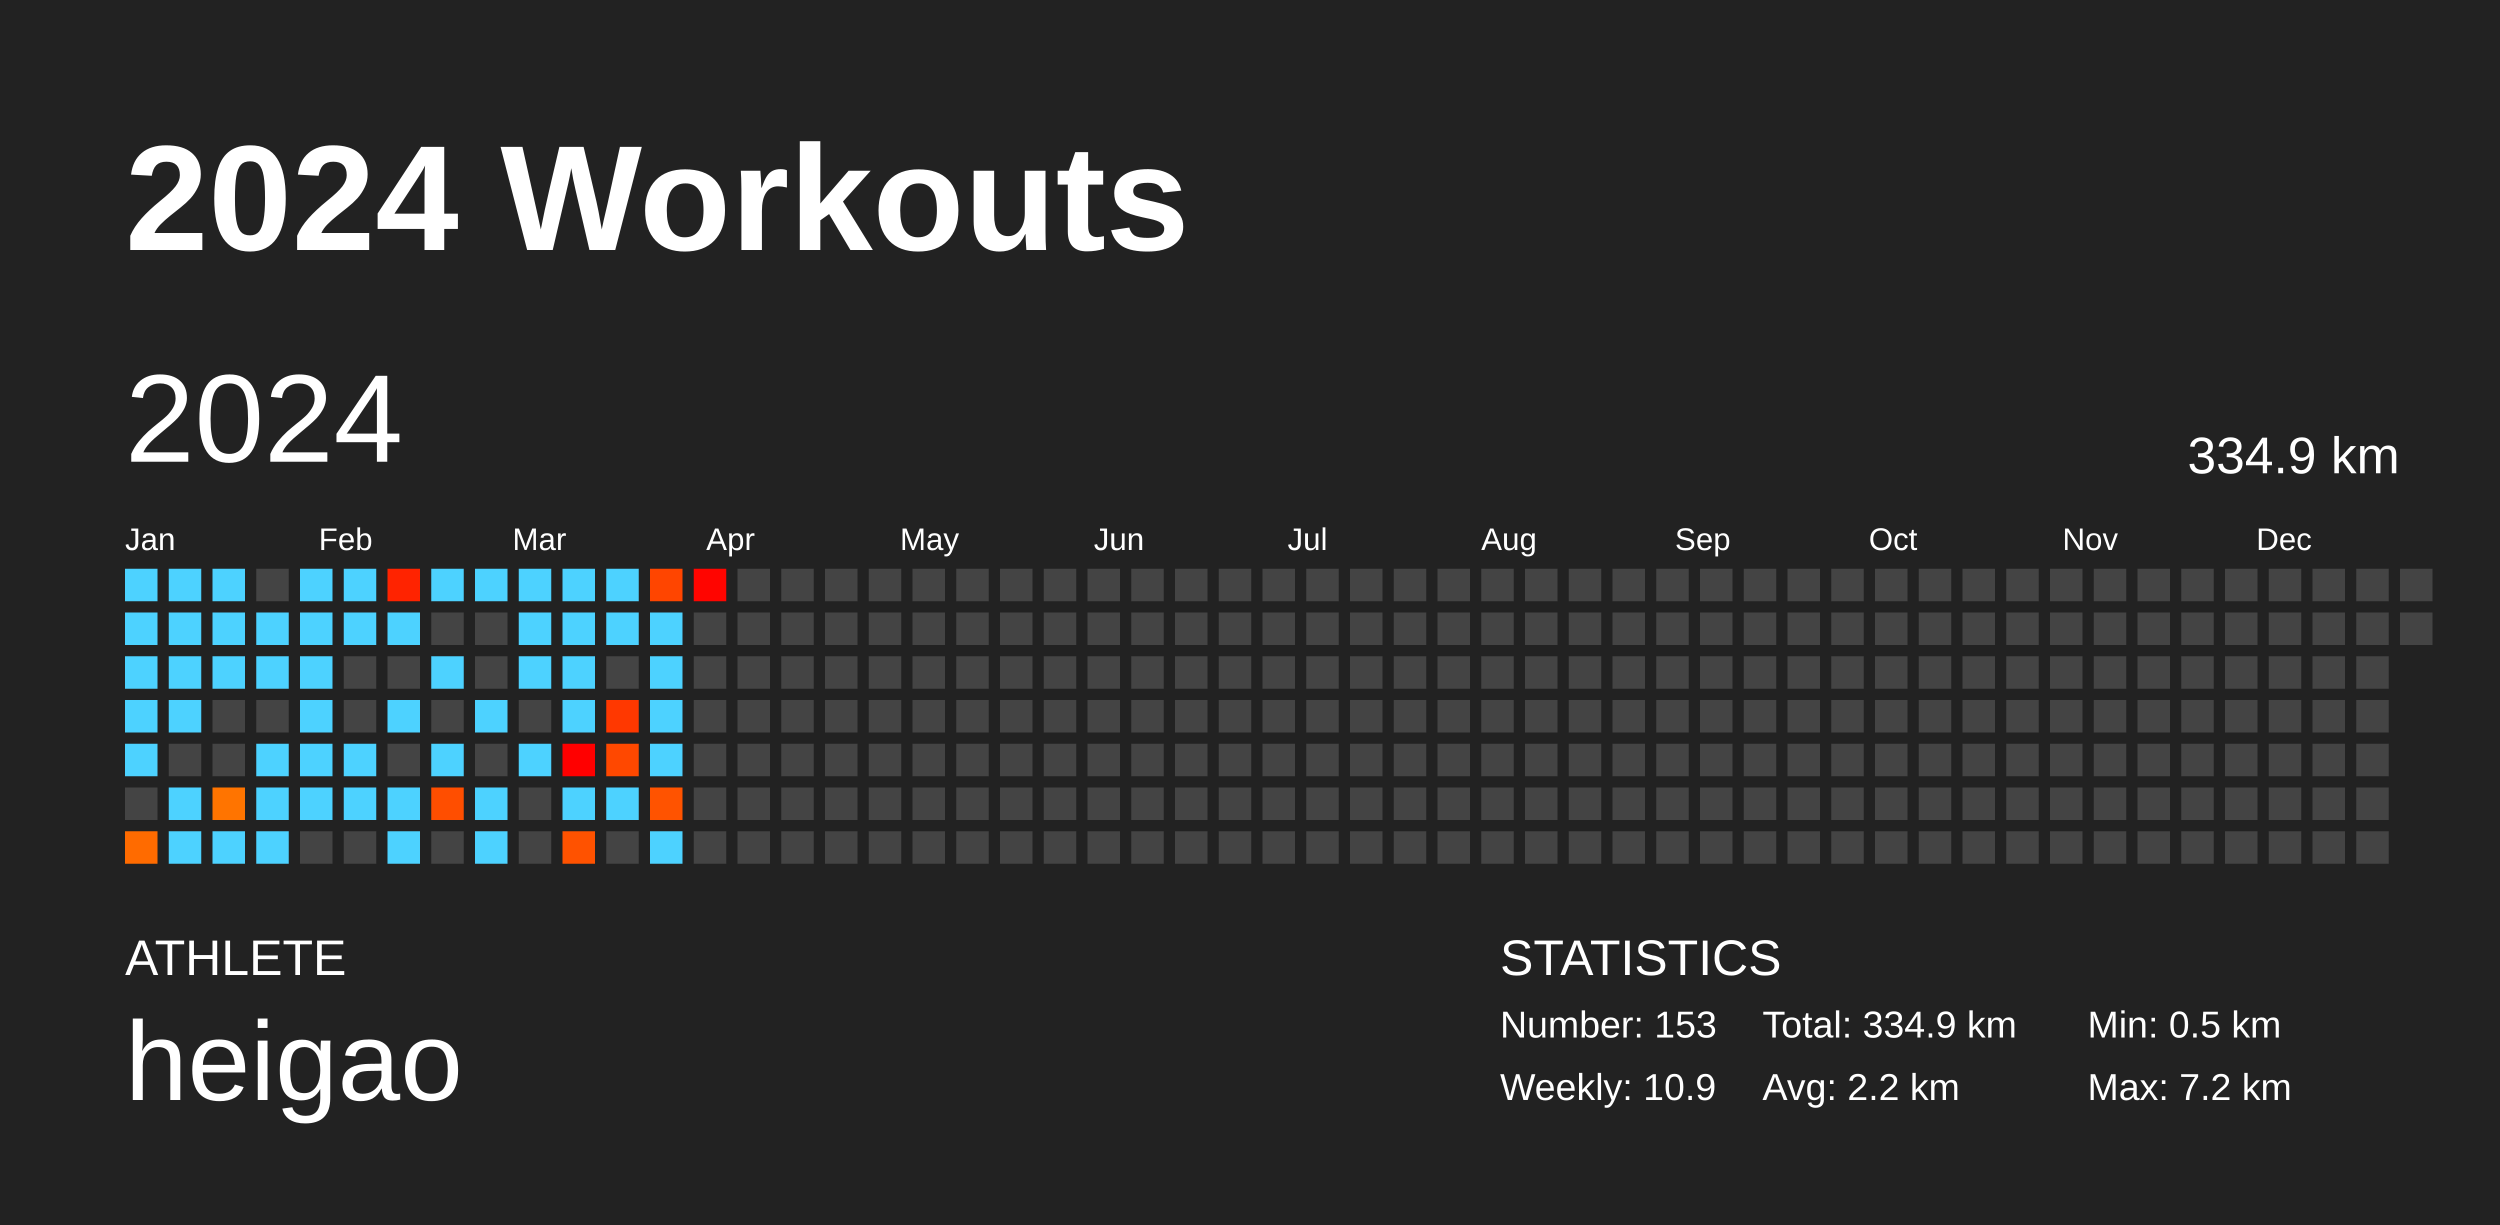
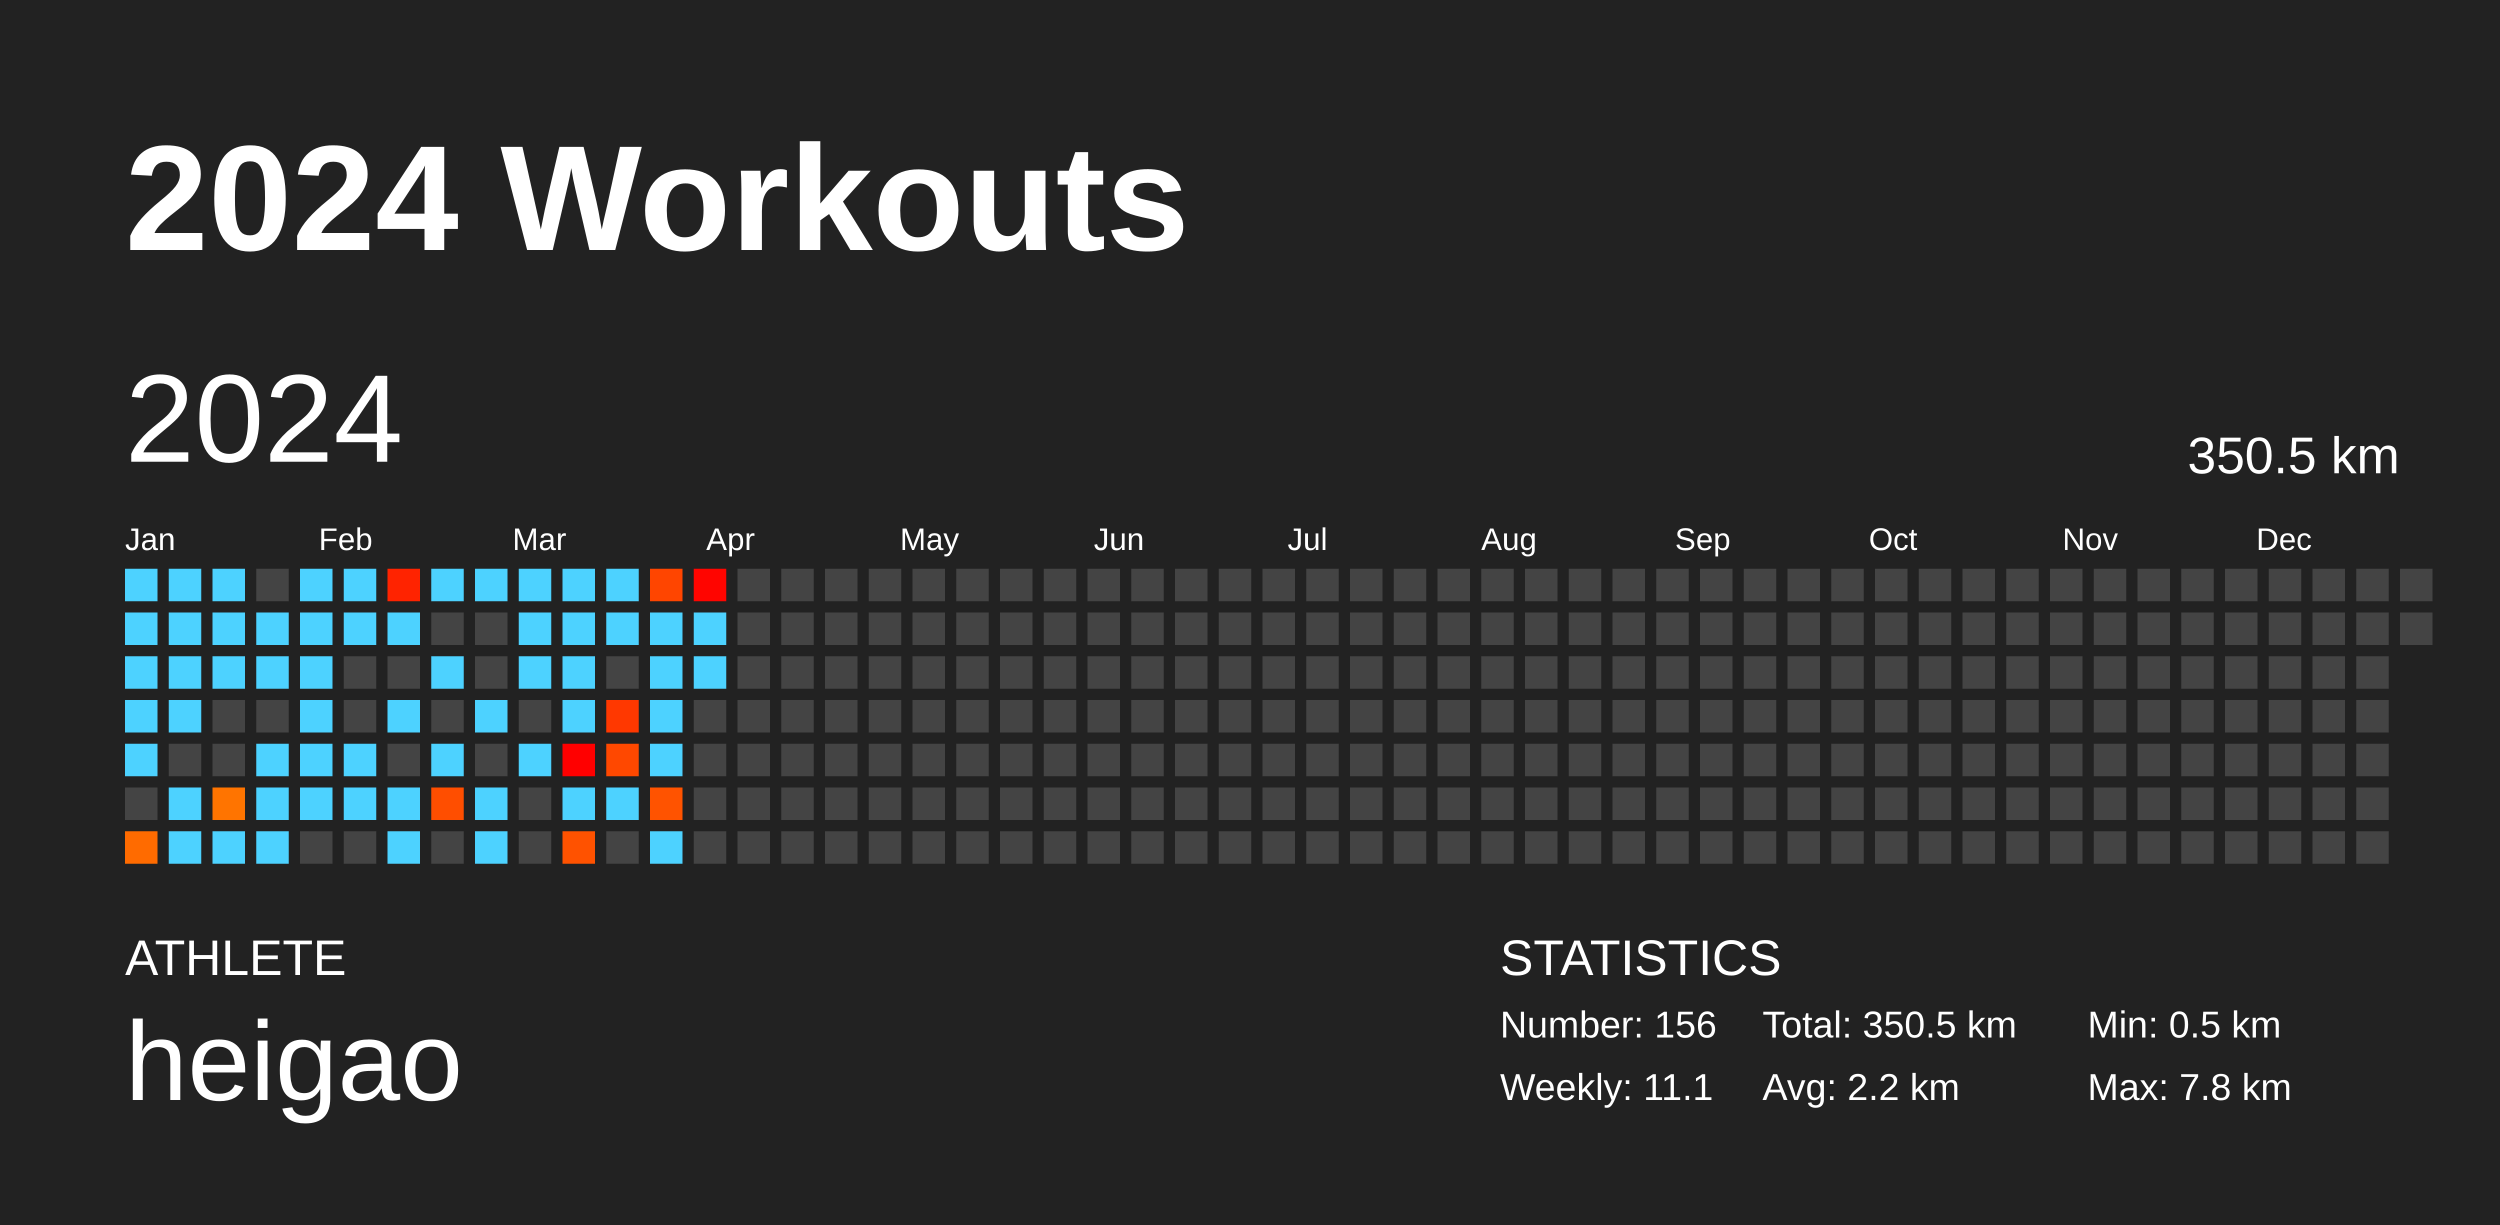
<svg xmlns="http://www.w3.org/2000/svg" baseProfile="full" height="98mm" version="1.1" viewBox="0,0,200,98" width="200mm">
  <defs />
  <rect fill="#222222" height="98" width="200" x="0" y="0" />
  <text fill="#FFFFFF" style="font-size:12px; font-family:Arial; font-weight:bold;" x="10" y="20">2024 Workouts</text>
  <text fill="#FFFFFF" style="font-size:4px; font-family:Arial" x="10" y="78">ATHLETE</text>
  <text fill="#FFFFFF" style="font-size:9px; font-family:Arial" x="10" y="88">heigao</text>
  <text fill="#FFFFFF" style="font-size:4px; font-family:Arial" x="120" y="78">STATISTICS</text>
-   <text fill="#FFFFFF" style="font-size:3px; font-family:Arial" x="120" y="83">Number: 153</text>
-   <text fill="#FFFFFF" style="font-size:3px; font-family:Arial" x="120" y="88">Weekly: 10.9</text>
-   <text fill="#FFFFFF" style="font-size:3px; font-family:Arial" x="141" y="83">Total: 334.9 km</text>
+   <text fill="#FFFFFF" style="font-size:3px; font-family:Arial" x="120" y="83">Number: 156</text>
+   <text fill="#FFFFFF" style="font-size:3px; font-family:Arial" x="120" y="88">Weekly: 11.1</text>
+   <text fill="#FFFFFF" style="font-size:3px; font-family:Arial" x="141" y="83">Total: 350.5 km</text>
  <text fill="#FFFFFF" style="font-size:3px; font-family:Arial" x="141" y="88">Avg: 2.2 km</text>
  <text fill="#FFFFFF" style="font-size:3px; font-family:Arial" x="167" y="83">Min: 0.5 km</text>
-   <text fill="#FFFFFF" style="font-size:3px; font-family:Arial" x="167" y="88">Max: 7.2 km</text>
+   <text fill="#FFFFFF" style="font-size:3px; font-family:Arial" x="167" y="88">Max: 7.8 km</text>
  <text dominant-baseline="hanging" fill="#FFFFFF" style="font-size:10.0px; font-family:Arial;" x="10" y="30">2024</text>
-   <text dominant-baseline="hanging" fill="#FFFFFF" style="font-size:4.125px; font-family:Arial;" x="175" y="35">334.9 km</text>
+   <text dominant-baseline="hanging" fill="#FFFFFF" style="font-size:4.125px; font-family:Arial;" x="175" y="35">350.5 km</text>
  <text fill="#FFFFFF" style="font-size:2.5px; font-family:Arial" x="10.0" y="44">Jan</text>
  <text fill="#FFFFFF" style="font-size:2.5px; font-family:Arial" x="25.5" y="44">Feb</text>
  <text fill="#FFFFFF" style="font-size:2.5px; font-family:Arial" x="41.0" y="44">Mar</text>
  <text fill="#FFFFFF" style="font-size:2.5px; font-family:Arial" x="56.5" y="44">Apr</text>
  <text fill="#FFFFFF" style="font-size:2.5px; font-family:Arial" x="72.0" y="44">May</text>
  <text fill="#FFFFFF" style="font-size:2.5px; font-family:Arial" x="87.5" y="44">Jun</text>
  <text fill="#FFFFFF" style="font-size:2.5px; font-family:Arial" x="103.0" y="44">Jul</text>
  <text fill="#FFFFFF" style="font-size:2.5px; font-family:Arial" x="118.5" y="44">Aug</text>
  <text fill="#FFFFFF" style="font-size:2.5px; font-family:Arial" x="134.0" y="44">Sep</text>
  <text fill="#FFFFFF" style="font-size:2.5px; font-family:Arial" x="149.5" y="44">Oct</text>
  <text fill="#FFFFFF" style="font-size:2.5px; font-family:Arial" x="165.0" y="44">Nov</text>
  <text fill="#FFFFFF" style="font-size:2.5px; font-family:Arial" x="180.5" y="44">Dec</text>
  <rect fill="#4dd2ff" height="2.6" width="2.6" x="10.0" y="45.5" />
  <rect fill="#4dd2ff" height="2.6" width="2.6" x="10.0" y="49.0" />
  <rect fill="#4dd2ff" height="2.6" width="2.6" x="10.0" y="52.5" />
  <rect fill="#4dd2ff" height="2.6" width="2.6" x="10.0" y="56.0" />
  <rect fill="#4dd2ff" height="2.6" width="2.6" x="10.0" y="59.5" />
  <rect fill="#444444" height="2.6" width="2.6" x="10.0" y="63.0" />
  <rect fill="#ff6b00" height="2.6" width="2.6" x="10.0" y="66.5" />
  <rect fill="#4dd2ff" height="2.6" width="2.6" x="13.5" y="45.5" />
  <rect fill="#4dd2ff" height="2.6" width="2.6" x="13.5" y="49.0" />
  <rect fill="#4dd2ff" height="2.6" width="2.6" x="13.5" y="52.5" />
  <rect fill="#4dd2ff" height="2.6" width="2.6" x="13.5" y="56.0" />
  <rect fill="#444444" height="2.6" width="2.6" x="13.5" y="59.5" />
  <rect fill="#4dd2ff" height="2.6" width="2.6" x="13.5" y="63.0" />
  <rect fill="#4dd2ff" height="2.6" width="2.6" x="13.5" y="66.5" />
  <rect fill="#4dd2ff" height="2.6" width="2.6" x="17.0" y="45.5" />
  <rect fill="#4dd2ff" height="2.6" width="2.6" x="17.0" y="49.0" />
  <rect fill="#4dd2ff" height="2.6" width="2.6" x="17.0" y="52.5" />
  <rect fill="#444444" height="2.6" width="2.6" x="17.0" y="56.0" />
  <rect fill="#444444" height="2.6" width="2.6" x="17.0" y="59.5" />
  <rect fill="#ff7400" height="2.6" width="2.6" x="17.0" y="63.0" />
  <rect fill="#4dd2ff" height="2.6" width="2.6" x="17.0" y="66.5" />
  <rect fill="#444444" height="2.6" width="2.6" x="20.5" y="45.5" />
  <rect fill="#4dd2ff" height="2.6" width="2.6" x="20.5" y="49.0" />
  <rect fill="#4dd2ff" height="2.6" width="2.6" x="20.5" y="52.5" />
  <rect fill="#444444" height="2.6" width="2.6" x="20.5" y="56.0" />
  <rect fill="#4dd2ff" height="2.6" width="2.6" x="20.5" y="59.5" />
  <rect fill="#4dd2ff" height="2.6" width="2.6" x="20.5" y="63.0" />
  <rect fill="#4dd2ff" height="2.6" width="2.6" x="20.5" y="66.5" />
  <rect fill="#4dd2ff" height="2.6" width="2.6" x="24.0" y="45.5" />
  <rect fill="#4dd2ff" height="2.6" width="2.6" x="24.0" y="49.0" />
  <rect fill="#4dd2ff" height="2.6" width="2.6" x="24.0" y="52.5" />
  <rect fill="#4dd2ff" height="2.6" width="2.6" x="24.0" y="56.0" />
  <rect fill="#4dd2ff" height="2.6" width="2.6" x="24.0" y="59.5" />
  <rect fill="#4dd2ff" height="2.6" width="2.6" x="24.0" y="63.0" />
  <rect fill="#444444" height="2.6" width="2.6" x="24.0" y="66.5" />
  <rect fill="#4dd2ff" height="2.6" width="2.6" x="27.5" y="45.5" />
  <rect fill="#4dd2ff" height="2.6" width="2.6" x="27.5" y="49.0" />
  <rect fill="#444444" height="2.6" width="2.6" x="27.5" y="52.5" />
  <rect fill="#444444" height="2.6" width="2.6" x="27.5" y="56.0" />
  <rect fill="#4dd2ff" height="2.6" width="2.6" x="27.5" y="59.5" />
  <rect fill="#4dd2ff" height="2.6" width="2.6" x="27.5" y="63.0" />
  <rect fill="#444444" height="2.6" width="2.6" x="27.5" y="66.5" />
  <rect fill="#ff2300" height="2.6" width="2.6" x="31.0" y="45.5" />
  <rect fill="#4dd2ff" height="2.6" width="2.6" x="31.0" y="49.0" />
  <rect fill="#444444" height="2.6" width="2.6" x="31.0" y="52.5" />
  <rect fill="#4dd2ff" height="2.6" width="2.6" x="31.0" y="56.0" />
  <rect fill="#444444" height="2.6" width="2.6" x="31.0" y="59.5" />
  <rect fill="#4dd2ff" height="2.6" width="2.6" x="31.0" y="63.0" />
  <rect fill="#4dd2ff" height="2.6" width="2.6" x="31.0" y="66.5" />
  <rect fill="#4dd2ff" height="2.6" width="2.6" x="34.5" y="45.5" />
  <rect fill="#444444" height="2.6" width="2.6" x="34.5" y="49.0" />
  <rect fill="#4dd2ff" height="2.6" width="2.6" x="34.5" y="52.5" />
  <rect fill="#444444" height="2.6" width="2.6" x="34.5" y="56.0" />
  <rect fill="#4dd2ff" height="2.6" width="2.6" x="34.5" y="59.5" />
  <rect fill="#ff4e00" height="2.6" width="2.6" x="34.5" y="63.0" />
  <rect fill="#444444" height="2.6" width="2.6" x="34.5" y="66.5" />
  <rect fill="#4dd2ff" height="2.6" width="2.6" x="38.0" y="45.5" />
  <rect fill="#444444" height="2.6" width="2.6" x="38.0" y="49.0" />
  <rect fill="#444444" height="2.6" width="2.6" x="38.0" y="52.5" />
  <rect fill="#4dd2ff" height="2.6" width="2.6" x="38.0" y="56.0" />
  <rect fill="#444444" height="2.6" width="2.6" x="38.0" y="59.5" />
  <rect fill="#4dd2ff" height="2.6" width="2.6" x="38.0" y="63.0" />
  <rect fill="#4dd2ff" height="2.6" width="2.6" x="38.0" y="66.5" />
  <rect fill="#4dd2ff" height="2.6" width="2.6" x="41.5" y="45.5" />
  <rect fill="#4dd2ff" height="2.6" width="2.6" x="41.5" y="49.0" />
  <rect fill="#4dd2ff" height="2.6" width="2.6" x="41.5" y="52.5" />
  <rect fill="#444444" height="2.6" width="2.6" x="41.5" y="56.0" />
  <rect fill="#4dd2ff" height="2.6" width="2.6" x="41.5" y="59.5" />
  <rect fill="#444444" height="2.6" width="2.6" x="41.5" y="63.0" />
  <rect fill="#444444" height="2.6" width="2.6" x="41.5" y="66.5" />
  <rect fill="#4dd2ff" height="2.6" width="2.6" x="45.0" y="45.5" />
  <rect fill="#4dd2ff" height="2.6" width="2.6" x="45.0" y="49.0" />
  <rect fill="#4dd2ff" height="2.6" width="2.6" x="45.0" y="52.5" />
  <rect fill="#4dd2ff" height="2.6" width="2.6" x="45.0" y="56.0" />
  <rect fill="#ff0000" height="2.6" width="2.6" x="45.0" y="59.5" />
  <rect fill="#4dd2ff" height="2.6" width="2.6" x="45.0" y="63.0" />
  <rect fill="#ff5200" height="2.6" width="2.6" x="45.0" y="66.5" />
  <rect fill="#4dd2ff" height="2.6" width="2.6" x="48.5" y="45.5" />
  <rect fill="#4dd2ff" height="2.6" width="2.6" x="48.5" y="49.0" />
  <rect fill="#444444" height="2.6" width="2.6" x="48.5" y="52.5" />
  <rect fill="#ff3800" height="2.6" width="2.6" x="48.5" y="56.0" />
  <rect fill="#ff4800" height="2.6" width="2.6" x="48.5" y="59.5" />
  <rect fill="#4dd2ff" height="2.6" width="2.6" x="48.5" y="63.0" />
  <rect fill="#444444" height="2.6" width="2.6" x="48.5" y="66.5" />
  <rect fill="#ff4500" height="2.6" width="2.6" x="52.0" y="45.5" />
  <rect fill="#4dd2ff" height="2.6" width="2.6" x="52.0" y="49.0" />
  <rect fill="#4dd2ff" height="2.6" width="2.6" x="52.0" y="52.5" />
  <rect fill="#4dd2ff" height="2.6" width="2.6" x="52.0" y="56.0" />
  <rect fill="#4dd2ff" height="2.6" width="2.6" x="52.0" y="59.5" />
  <rect fill="#ff5300" height="2.6" width="2.6" x="52.0" y="63.0" />
  <rect fill="#4dd2ff" height="2.6" width="2.6" x="52.0" y="66.5" />
  <rect fill="#ff0500" height="2.6" width="2.6" x="55.5" y="45.5" />
-   <rect fill="#444444" height="2.6" width="2.6" x="55.5" y="49.0" />
-   <rect fill="#444444" height="2.6" width="2.6" x="55.5" y="52.5" />
+   <rect fill="#4dd2ff" height="2.6" width="2.6" x="55.5" y="49.0" />
+   <rect fill="#4dd2ff" height="2.6" width="2.6" x="55.5" y="52.5" />
  <rect fill="#444444" height="2.6" width="2.6" x="55.5" y="56.0" />
  <rect fill="#444444" height="2.6" width="2.6" x="55.5" y="59.5" />
  <rect fill="#444444" height="2.6" width="2.6" x="55.5" y="63.0" />
  <rect fill="#444444" height="2.6" width="2.6" x="55.5" y="66.5" />
  <rect fill="#444444" height="2.6" width="2.6" x="59.0" y="45.5" />
  <rect fill="#444444" height="2.6" width="2.6" x="59.0" y="49.0" />
  <rect fill="#444444" height="2.6" width="2.6" x="59.0" y="52.5" />
  <rect fill="#444444" height="2.6" width="2.6" x="59.0" y="56.0" />
  <rect fill="#444444" height="2.6" width="2.6" x="59.0" y="59.5" />
  <rect fill="#444444" height="2.6" width="2.6" x="59.0" y="63.0" />
  <rect fill="#444444" height="2.6" width="2.6" x="59.0" y="66.5" />
  <rect fill="#444444" height="2.6" width="2.6" x="62.5" y="45.5" />
  <rect fill="#444444" height="2.6" width="2.6" x="62.5" y="49.0" />
  <rect fill="#444444" height="2.6" width="2.6" x="62.5" y="52.5" />
  <rect fill="#444444" height="2.6" width="2.6" x="62.5" y="56.0" />
  <rect fill="#444444" height="2.6" width="2.6" x="62.5" y="59.5" />
  <rect fill="#444444" height="2.6" width="2.6" x="62.5" y="63.0" />
  <rect fill="#444444" height="2.6" width="2.6" x="62.5" y="66.5" />
  <rect fill="#444444" height="2.6" width="2.6" x="66.0" y="45.5" />
  <rect fill="#444444" height="2.6" width="2.6" x="66.0" y="49.0" />
  <rect fill="#444444" height="2.6" width="2.6" x="66.0" y="52.5" />
  <rect fill="#444444" height="2.6" width="2.6" x="66.0" y="56.0" />
  <rect fill="#444444" height="2.6" width="2.6" x="66.0" y="59.5" />
  <rect fill="#444444" height="2.6" width="2.6" x="66.0" y="63.0" />
  <rect fill="#444444" height="2.6" width="2.6" x="66.0" y="66.5" />
  <rect fill="#444444" height="2.6" width="2.6" x="69.5" y="45.5" />
  <rect fill="#444444" height="2.6" width="2.6" x="69.5" y="49.0" />
  <rect fill="#444444" height="2.6" width="2.6" x="69.5" y="52.5" />
  <rect fill="#444444" height="2.6" width="2.6" x="69.5" y="56.0" />
  <rect fill="#444444" height="2.6" width="2.6" x="69.5" y="59.5" />
  <rect fill="#444444" height="2.6" width="2.6" x="69.5" y="63.0" />
  <rect fill="#444444" height="2.6" width="2.6" x="69.5" y="66.5" />
  <rect fill="#444444" height="2.6" width="2.6" x="73.0" y="45.5" />
  <rect fill="#444444" height="2.6" width="2.6" x="73.0" y="49.0" />
  <rect fill="#444444" height="2.6" width="2.6" x="73.0" y="52.5" />
  <rect fill="#444444" height="2.6" width="2.6" x="73.0" y="56.0" />
  <rect fill="#444444" height="2.6" width="2.6" x="73.0" y="59.5" />
  <rect fill="#444444" height="2.6" width="2.6" x="73.0" y="63.0" />
  <rect fill="#444444" height="2.6" width="2.6" x="73.0" y="66.5" />
  <rect fill="#444444" height="2.6" width="2.6" x="76.5" y="45.5" />
  <rect fill="#444444" height="2.6" width="2.6" x="76.5" y="49.0" />
  <rect fill="#444444" height="2.6" width="2.6" x="76.5" y="52.5" />
  <rect fill="#444444" height="2.6" width="2.6" x="76.5" y="56.0" />
  <rect fill="#444444" height="2.6" width="2.6" x="76.5" y="59.5" />
  <rect fill="#444444" height="2.6" width="2.6" x="76.5" y="63.0" />
  <rect fill="#444444" height="2.6" width="2.6" x="76.5" y="66.5" />
  <rect fill="#444444" height="2.6" width="2.6" x="80.0" y="45.5" />
  <rect fill="#444444" height="2.6" width="2.6" x="80.0" y="49.0" />
  <rect fill="#444444" height="2.6" width="2.6" x="80.0" y="52.5" />
  <rect fill="#444444" height="2.6" width="2.6" x="80.0" y="56.0" />
  <rect fill="#444444" height="2.6" width="2.6" x="80.0" y="59.5" />
  <rect fill="#444444" height="2.6" width="2.6" x="80.0" y="63.0" />
  <rect fill="#444444" height="2.6" width="2.6" x="80.0" y="66.5" />
  <rect fill="#444444" height="2.6" width="2.6" x="83.5" y="45.5" />
  <rect fill="#444444" height="2.6" width="2.6" x="83.5" y="49.0" />
  <rect fill="#444444" height="2.6" width="2.6" x="83.5" y="52.5" />
  <rect fill="#444444" height="2.6" width="2.6" x="83.5" y="56.0" />
  <rect fill="#444444" height="2.6" width="2.6" x="83.5" y="59.5" />
  <rect fill="#444444" height="2.6" width="2.6" x="83.5" y="63.0" />
  <rect fill="#444444" height="2.6" width="2.6" x="83.5" y="66.5" />
  <rect fill="#444444" height="2.6" width="2.6" x="87.0" y="45.5" />
  <rect fill="#444444" height="2.6" width="2.6" x="87.0" y="49.0" />
  <rect fill="#444444" height="2.6" width="2.6" x="87.0" y="52.5" />
  <rect fill="#444444" height="2.6" width="2.6" x="87.0" y="56.0" />
  <rect fill="#444444" height="2.6" width="2.6" x="87.0" y="59.5" />
  <rect fill="#444444" height="2.6" width="2.6" x="87.0" y="63.0" />
  <rect fill="#444444" height="2.6" width="2.6" x="87.0" y="66.5" />
  <rect fill="#444444" height="2.6" width="2.6" x="90.5" y="45.5" />
  <rect fill="#444444" height="2.6" width="2.6" x="90.5" y="49.0" />
  <rect fill="#444444" height="2.6" width="2.6" x="90.5" y="52.5" />
  <rect fill="#444444" height="2.6" width="2.6" x="90.5" y="56.0" />
  <rect fill="#444444" height="2.6" width="2.6" x="90.5" y="59.5" />
  <rect fill="#444444" height="2.6" width="2.6" x="90.5" y="63.0" />
  <rect fill="#444444" height="2.6" width="2.6" x="90.5" y="66.5" />
  <rect fill="#444444" height="2.6" width="2.6" x="94.0" y="45.5" />
  <rect fill="#444444" height="2.6" width="2.6" x="94.0" y="49.0" />
  <rect fill="#444444" height="2.6" width="2.6" x="94.0" y="52.5" />
  <rect fill="#444444" height="2.6" width="2.6" x="94.0" y="56.0" />
  <rect fill="#444444" height="2.6" width="2.6" x="94.0" y="59.5" />
  <rect fill="#444444" height="2.6" width="2.6" x="94.0" y="63.0" />
  <rect fill="#444444" height="2.6" width="2.6" x="94.0" y="66.5" />
  <rect fill="#444444" height="2.6" width="2.6" x="97.5" y="45.5" />
  <rect fill="#444444" height="2.6" width="2.6" x="97.5" y="49.0" />
  <rect fill="#444444" height="2.6" width="2.6" x="97.5" y="52.5" />
  <rect fill="#444444" height="2.6" width="2.6" x="97.5" y="56.0" />
  <rect fill="#444444" height="2.6" width="2.6" x="97.5" y="59.5" />
  <rect fill="#444444" height="2.6" width="2.6" x="97.5" y="63.0" />
  <rect fill="#444444" height="2.6" width="2.6" x="97.5" y="66.5" />
  <rect fill="#444444" height="2.6" width="2.6" x="101.0" y="45.5" />
  <rect fill="#444444" height="2.6" width="2.6" x="101.0" y="49.0" />
  <rect fill="#444444" height="2.6" width="2.6" x="101.0" y="52.5" />
  <rect fill="#444444" height="2.6" width="2.6" x="101.0" y="56.0" />
  <rect fill="#444444" height="2.6" width="2.6" x="101.0" y="59.5" />
  <rect fill="#444444" height="2.6" width="2.6" x="101.0" y="63.0" />
  <rect fill="#444444" height="2.6" width="2.6" x="101.0" y="66.5" />
  <rect fill="#444444" height="2.6" width="2.6" x="104.5" y="45.5" />
  <rect fill="#444444" height="2.6" width="2.6" x="104.5" y="49.0" />
  <rect fill="#444444" height="2.6" width="2.6" x="104.5" y="52.5" />
  <rect fill="#444444" height="2.6" width="2.6" x="104.5" y="56.0" />
  <rect fill="#444444" height="2.6" width="2.6" x="104.5" y="59.5" />
  <rect fill="#444444" height="2.6" width="2.6" x="104.5" y="63.0" />
  <rect fill="#444444" height="2.6" width="2.6" x="104.5" y="66.5" />
  <rect fill="#444444" height="2.6" width="2.6" x="108.0" y="45.5" />
  <rect fill="#444444" height="2.6" width="2.6" x="108.0" y="49.0" />
  <rect fill="#444444" height="2.6" width="2.6" x="108.0" y="52.5" />
  <rect fill="#444444" height="2.6" width="2.6" x="108.0" y="56.0" />
  <rect fill="#444444" height="2.6" width="2.6" x="108.0" y="59.5" />
  <rect fill="#444444" height="2.6" width="2.6" x="108.0" y="63.0" />
  <rect fill="#444444" height="2.6" width="2.6" x="108.0" y="66.5" />
  <rect fill="#444444" height="2.6" width="2.6" x="111.5" y="45.5" />
  <rect fill="#444444" height="2.6" width="2.6" x="111.5" y="49.0" />
  <rect fill="#444444" height="2.6" width="2.6" x="111.5" y="52.5" />
  <rect fill="#444444" height="2.6" width="2.6" x="111.5" y="56.0" />
  <rect fill="#444444" height="2.6" width="2.6" x="111.5" y="59.5" />
  <rect fill="#444444" height="2.6" width="2.6" x="111.5" y="63.0" />
  <rect fill="#444444" height="2.6" width="2.6" x="111.5" y="66.5" />
  <rect fill="#444444" height="2.6" width="2.6" x="115.0" y="45.5" />
  <rect fill="#444444" height="2.6" width="2.6" x="115.0" y="49.0" />
  <rect fill="#444444" height="2.6" width="2.6" x="115.0" y="52.5" />
  <rect fill="#444444" height="2.6" width="2.6" x="115.0" y="56.0" />
  <rect fill="#444444" height="2.6" width="2.6" x="115.0" y="59.5" />
  <rect fill="#444444" height="2.6" width="2.6" x="115.0" y="63.0" />
  <rect fill="#444444" height="2.6" width="2.6" x="115.0" y="66.5" />
  <rect fill="#444444" height="2.6" width="2.6" x="118.5" y="45.5" />
  <rect fill="#444444" height="2.6" width="2.6" x="118.5" y="49.0" />
  <rect fill="#444444" height="2.6" width="2.6" x="118.5" y="52.5" />
  <rect fill="#444444" height="2.6" width="2.6" x="118.5" y="56.0" />
  <rect fill="#444444" height="2.6" width="2.6" x="118.5" y="59.5" />
  <rect fill="#444444" height="2.6" width="2.6" x="118.5" y="63.0" />
  <rect fill="#444444" height="2.6" width="2.6" x="118.5" y="66.5" />
  <rect fill="#444444" height="2.6" width="2.6" x="122.0" y="45.5" />
  <rect fill="#444444" height="2.6" width="2.6" x="122.0" y="49.0" />
  <rect fill="#444444" height="2.6" width="2.6" x="122.0" y="52.5" />
  <rect fill="#444444" height="2.6" width="2.6" x="122.0" y="56.0" />
  <rect fill="#444444" height="2.6" width="2.6" x="122.0" y="59.5" />
  <rect fill="#444444" height="2.6" width="2.6" x="122.0" y="63.0" />
  <rect fill="#444444" height="2.6" width="2.6" x="122.0" y="66.5" />
  <rect fill="#444444" height="2.6" width="2.6" x="125.5" y="45.5" />
  <rect fill="#444444" height="2.6" width="2.6" x="125.5" y="49.0" />
  <rect fill="#444444" height="2.6" width="2.6" x="125.5" y="52.5" />
  <rect fill="#444444" height="2.6" width="2.6" x="125.5" y="56.0" />
  <rect fill="#444444" height="2.6" width="2.6" x="125.5" y="59.5" />
  <rect fill="#444444" height="2.6" width="2.6" x="125.5" y="63.0" />
  <rect fill="#444444" height="2.6" width="2.6" x="125.5" y="66.5" />
  <rect fill="#444444" height="2.6" width="2.6" x="129.0" y="45.5" />
  <rect fill="#444444" height="2.6" width="2.6" x="129.0" y="49.0" />
  <rect fill="#444444" height="2.6" width="2.6" x="129.0" y="52.5" />
  <rect fill="#444444" height="2.6" width="2.6" x="129.0" y="56.0" />
  <rect fill="#444444" height="2.6" width="2.6" x="129.0" y="59.5" />
  <rect fill="#444444" height="2.6" width="2.6" x="129.0" y="63.0" />
  <rect fill="#444444" height="2.6" width="2.6" x="129.0" y="66.5" />
  <rect fill="#444444" height="2.6" width="2.6" x="132.5" y="45.5" />
  <rect fill="#444444" height="2.6" width="2.6" x="132.5" y="49.0" />
  <rect fill="#444444" height="2.6" width="2.6" x="132.5" y="52.5" />
  <rect fill="#444444" height="2.6" width="2.6" x="132.5" y="56.0" />
  <rect fill="#444444" height="2.6" width="2.6" x="132.5" y="59.5" />
  <rect fill="#444444" height="2.6" width="2.6" x="132.5" y="63.0" />
  <rect fill="#444444" height="2.6" width="2.6" x="132.5" y="66.5" />
  <rect fill="#444444" height="2.6" width="2.6" x="136.0" y="45.5" />
  <rect fill="#444444" height="2.6" width="2.6" x="136.0" y="49.0" />
  <rect fill="#444444" height="2.6" width="2.6" x="136.0" y="52.5" />
  <rect fill="#444444" height="2.6" width="2.6" x="136.0" y="56.0" />
  <rect fill="#444444" height="2.6" width="2.6" x="136.0" y="59.5" />
  <rect fill="#444444" height="2.6" width="2.6" x="136.0" y="63.0" />
  <rect fill="#444444" height="2.6" width="2.6" x="136.0" y="66.5" />
  <rect fill="#444444" height="2.6" width="2.6" x="139.5" y="45.5" />
  <rect fill="#444444" height="2.6" width="2.6" x="139.5" y="49.0" />
  <rect fill="#444444" height="2.6" width="2.6" x="139.5" y="52.5" />
  <rect fill="#444444" height="2.6" width="2.6" x="139.5" y="56.0" />
  <rect fill="#444444" height="2.6" width="2.6" x="139.5" y="59.5" />
  <rect fill="#444444" height="2.6" width="2.6" x="139.5" y="63.0" />
  <rect fill="#444444" height="2.6" width="2.6" x="139.5" y="66.5" />
  <rect fill="#444444" height="2.6" width="2.6" x="143.0" y="45.5" />
  <rect fill="#444444" height="2.6" width="2.6" x="143.0" y="49.0" />
  <rect fill="#444444" height="2.6" width="2.6" x="143.0" y="52.5" />
  <rect fill="#444444" height="2.6" width="2.6" x="143.0" y="56.0" />
  <rect fill="#444444" height="2.6" width="2.6" x="143.0" y="59.5" />
  <rect fill="#444444" height="2.6" width="2.6" x="143.0" y="63.0" />
  <rect fill="#444444" height="2.6" width="2.6" x="143.0" y="66.5" />
  <rect fill="#444444" height="2.6" width="2.6" x="146.5" y="45.5" />
  <rect fill="#444444" height="2.6" width="2.6" x="146.5" y="49.0" />
  <rect fill="#444444" height="2.6" width="2.6" x="146.5" y="52.5" />
  <rect fill="#444444" height="2.6" width="2.6" x="146.5" y="56.0" />
  <rect fill="#444444" height="2.6" width="2.6" x="146.5" y="59.5" />
  <rect fill="#444444" height="2.6" width="2.6" x="146.5" y="63.0" />
  <rect fill="#444444" height="2.6" width="2.6" x="146.5" y="66.5" />
  <rect fill="#444444" height="2.6" width="2.6" x="150.0" y="45.5" />
  <rect fill="#444444" height="2.6" width="2.6" x="150.0" y="49.0" />
  <rect fill="#444444" height="2.6" width="2.6" x="150.0" y="52.5" />
  <rect fill="#444444" height="2.6" width="2.6" x="150.0" y="56.0" />
  <rect fill="#444444" height="2.6" width="2.6" x="150.0" y="59.5" />
  <rect fill="#444444" height="2.6" width="2.6" x="150.0" y="63.0" />
  <rect fill="#444444" height="2.6" width="2.6" x="150.0" y="66.5" />
  <rect fill="#444444" height="2.6" width="2.6" x="153.5" y="45.5" />
  <rect fill="#444444" height="2.6" width="2.6" x="153.5" y="49.0" />
  <rect fill="#444444" height="2.6" width="2.6" x="153.5" y="52.5" />
  <rect fill="#444444" height="2.6" width="2.6" x="153.5" y="56.0" />
  <rect fill="#444444" height="2.6" width="2.6" x="153.5" y="59.5" />
  <rect fill="#444444" height="2.6" width="2.6" x="153.5" y="63.0" />
  <rect fill="#444444" height="2.6" width="2.6" x="153.5" y="66.5" />
  <rect fill="#444444" height="2.6" width="2.6" x="157.0" y="45.5" />
  <rect fill="#444444" height="2.6" width="2.6" x="157.0" y="49.0" />
  <rect fill="#444444" height="2.6" width="2.6" x="157.0" y="52.5" />
  <rect fill="#444444" height="2.6" width="2.6" x="157.0" y="56.0" />
  <rect fill="#444444" height="2.6" width="2.6" x="157.0" y="59.5" />
  <rect fill="#444444" height="2.6" width="2.6" x="157.0" y="63.0" />
  <rect fill="#444444" height="2.6" width="2.6" x="157.0" y="66.5" />
  <rect fill="#444444" height="2.6" width="2.6" x="160.5" y="45.5" />
  <rect fill="#444444" height="2.6" width="2.6" x="160.5" y="49.0" />
  <rect fill="#444444" height="2.6" width="2.6" x="160.5" y="52.5" />
  <rect fill="#444444" height="2.6" width="2.6" x="160.5" y="56.0" />
  <rect fill="#444444" height="2.6" width="2.6" x="160.5" y="59.5" />
  <rect fill="#444444" height="2.6" width="2.6" x="160.5" y="63.0" />
  <rect fill="#444444" height="2.6" width="2.6" x="160.5" y="66.5" />
  <rect fill="#444444" height="2.6" width="2.6" x="164.0" y="45.5" />
  <rect fill="#444444" height="2.6" width="2.6" x="164.0" y="49.0" />
  <rect fill="#444444" height="2.6" width="2.6" x="164.0" y="52.5" />
  <rect fill="#444444" height="2.6" width="2.6" x="164.0" y="56.0" />
  <rect fill="#444444" height="2.6" width="2.6" x="164.0" y="59.5" />
  <rect fill="#444444" height="2.6" width="2.6" x="164.0" y="63.0" />
  <rect fill="#444444" height="2.6" width="2.6" x="164.0" y="66.5" />
  <rect fill="#444444" height="2.6" width="2.6" x="167.5" y="45.5" />
  <rect fill="#444444" height="2.6" width="2.6" x="167.5" y="49.0" />
  <rect fill="#444444" height="2.6" width="2.6" x="167.5" y="52.5" />
  <rect fill="#444444" height="2.6" width="2.6" x="167.5" y="56.0" />
  <rect fill="#444444" height="2.6" width="2.6" x="167.5" y="59.5" />
  <rect fill="#444444" height="2.6" width="2.6" x="167.5" y="63.0" />
  <rect fill="#444444" height="2.6" width="2.6" x="167.5" y="66.5" />
  <rect fill="#444444" height="2.6" width="2.6" x="171.0" y="45.5" />
  <rect fill="#444444" height="2.6" width="2.6" x="171.0" y="49.0" />
  <rect fill="#444444" height="2.6" width="2.6" x="171.0" y="52.5" />
  <rect fill="#444444" height="2.6" width="2.6" x="171.0" y="56.0" />
  <rect fill="#444444" height="2.6" width="2.6" x="171.0" y="59.5" />
  <rect fill="#444444" height="2.6" width="2.6" x="171.0" y="63.0" />
  <rect fill="#444444" height="2.6" width="2.6" x="171.0" y="66.5" />
  <rect fill="#444444" height="2.6" width="2.6" x="174.5" y="45.5" />
  <rect fill="#444444" height="2.6" width="2.6" x="174.5" y="49.0" />
  <rect fill="#444444" height="2.6" width="2.6" x="174.5" y="52.5" />
  <rect fill="#444444" height="2.6" width="2.6" x="174.5" y="56.0" />
  <rect fill="#444444" height="2.6" width="2.6" x="174.5" y="59.5" />
  <rect fill="#444444" height="2.6" width="2.6" x="174.5" y="63.0" />
  <rect fill="#444444" height="2.6" width="2.6" x="174.5" y="66.5" />
  <rect fill="#444444" height="2.6" width="2.6" x="178.0" y="45.5" />
  <rect fill="#444444" height="2.6" width="2.6" x="178.0" y="49.0" />
  <rect fill="#444444" height="2.6" width="2.6" x="178.0" y="52.5" />
  <rect fill="#444444" height="2.6" width="2.6" x="178.0" y="56.0" />
  <rect fill="#444444" height="2.6" width="2.6" x="178.0" y="59.5" />
  <rect fill="#444444" height="2.6" width="2.6" x="178.0" y="63.0" />
  <rect fill="#444444" height="2.6" width="2.6" x="178.0" y="66.5" />
  <rect fill="#444444" height="2.6" width="2.6" x="181.5" y="45.5" />
  <rect fill="#444444" height="2.6" width="2.6" x="181.5" y="49.0" />
  <rect fill="#444444" height="2.6" width="2.6" x="181.5" y="52.5" />
  <rect fill="#444444" height="2.6" width="2.6" x="181.5" y="56.0" />
  <rect fill="#444444" height="2.6" width="2.6" x="181.5" y="59.5" />
  <rect fill="#444444" height="2.6" width="2.6" x="181.5" y="63.0" />
  <rect fill="#444444" height="2.6" width="2.6" x="181.5" y="66.5" />
  <rect fill="#444444" height="2.6" width="2.6" x="185.0" y="45.5" />
  <rect fill="#444444" height="2.6" width="2.6" x="185.0" y="49.0" />
  <rect fill="#444444" height="2.6" width="2.6" x="185.0" y="52.5" />
  <rect fill="#444444" height="2.6" width="2.6" x="185.0" y="56.0" />
  <rect fill="#444444" height="2.6" width="2.6" x="185.0" y="59.5" />
  <rect fill="#444444" height="2.6" width="2.6" x="185.0" y="63.0" />
  <rect fill="#444444" height="2.6" width="2.6" x="185.0" y="66.5" />
  <rect fill="#444444" height="2.6" width="2.6" x="188.5" y="45.5" />
  <rect fill="#444444" height="2.6" width="2.6" x="188.5" y="49.0" />
  <rect fill="#444444" height="2.6" width="2.6" x="188.5" y="52.5" />
  <rect fill="#444444" height="2.6" width="2.6" x="188.5" y="56.0" />
  <rect fill="#444444" height="2.6" width="2.6" x="188.5" y="59.5" />
  <rect fill="#444444" height="2.6" width="2.6" x="188.5" y="63.0" />
  <rect fill="#444444" height="2.6" width="2.6" x="188.5" y="66.5" />
  <rect fill="#444444" height="2.6" width="2.6" x="192.0" y="45.5" />
  <rect fill="#444444" height="2.6" width="2.6" x="192.0" y="49.0" />
</svg>
